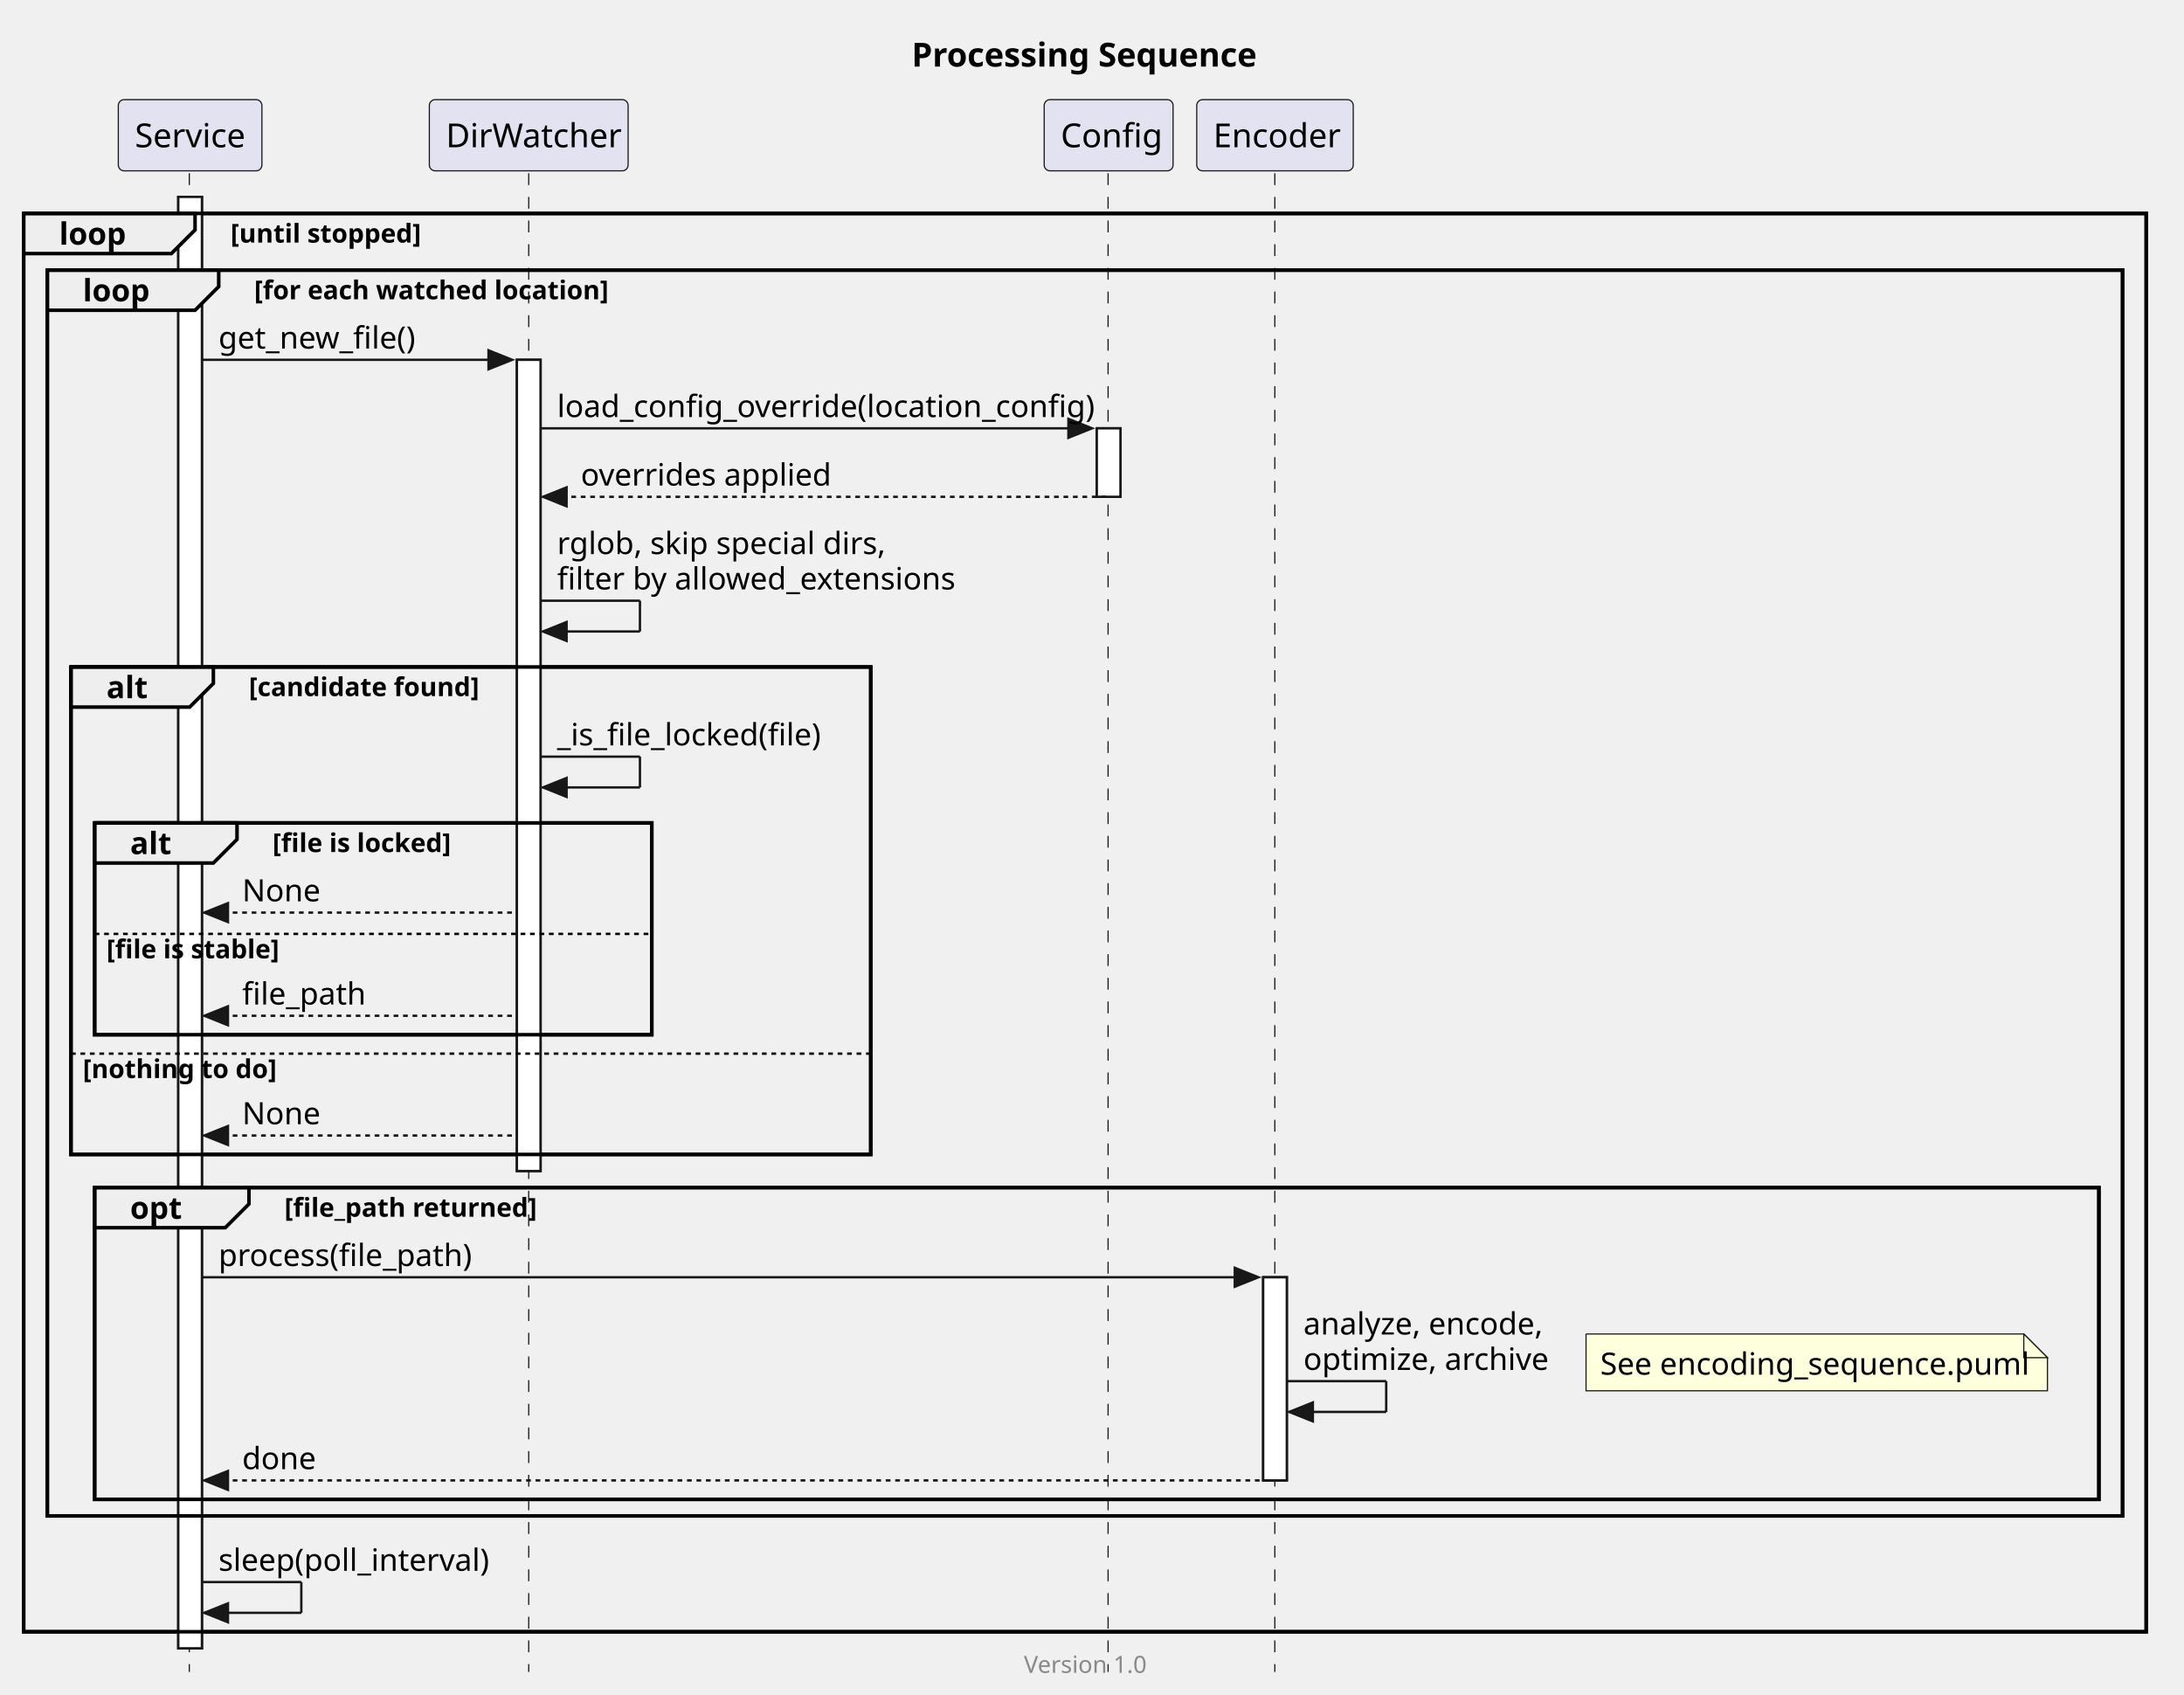
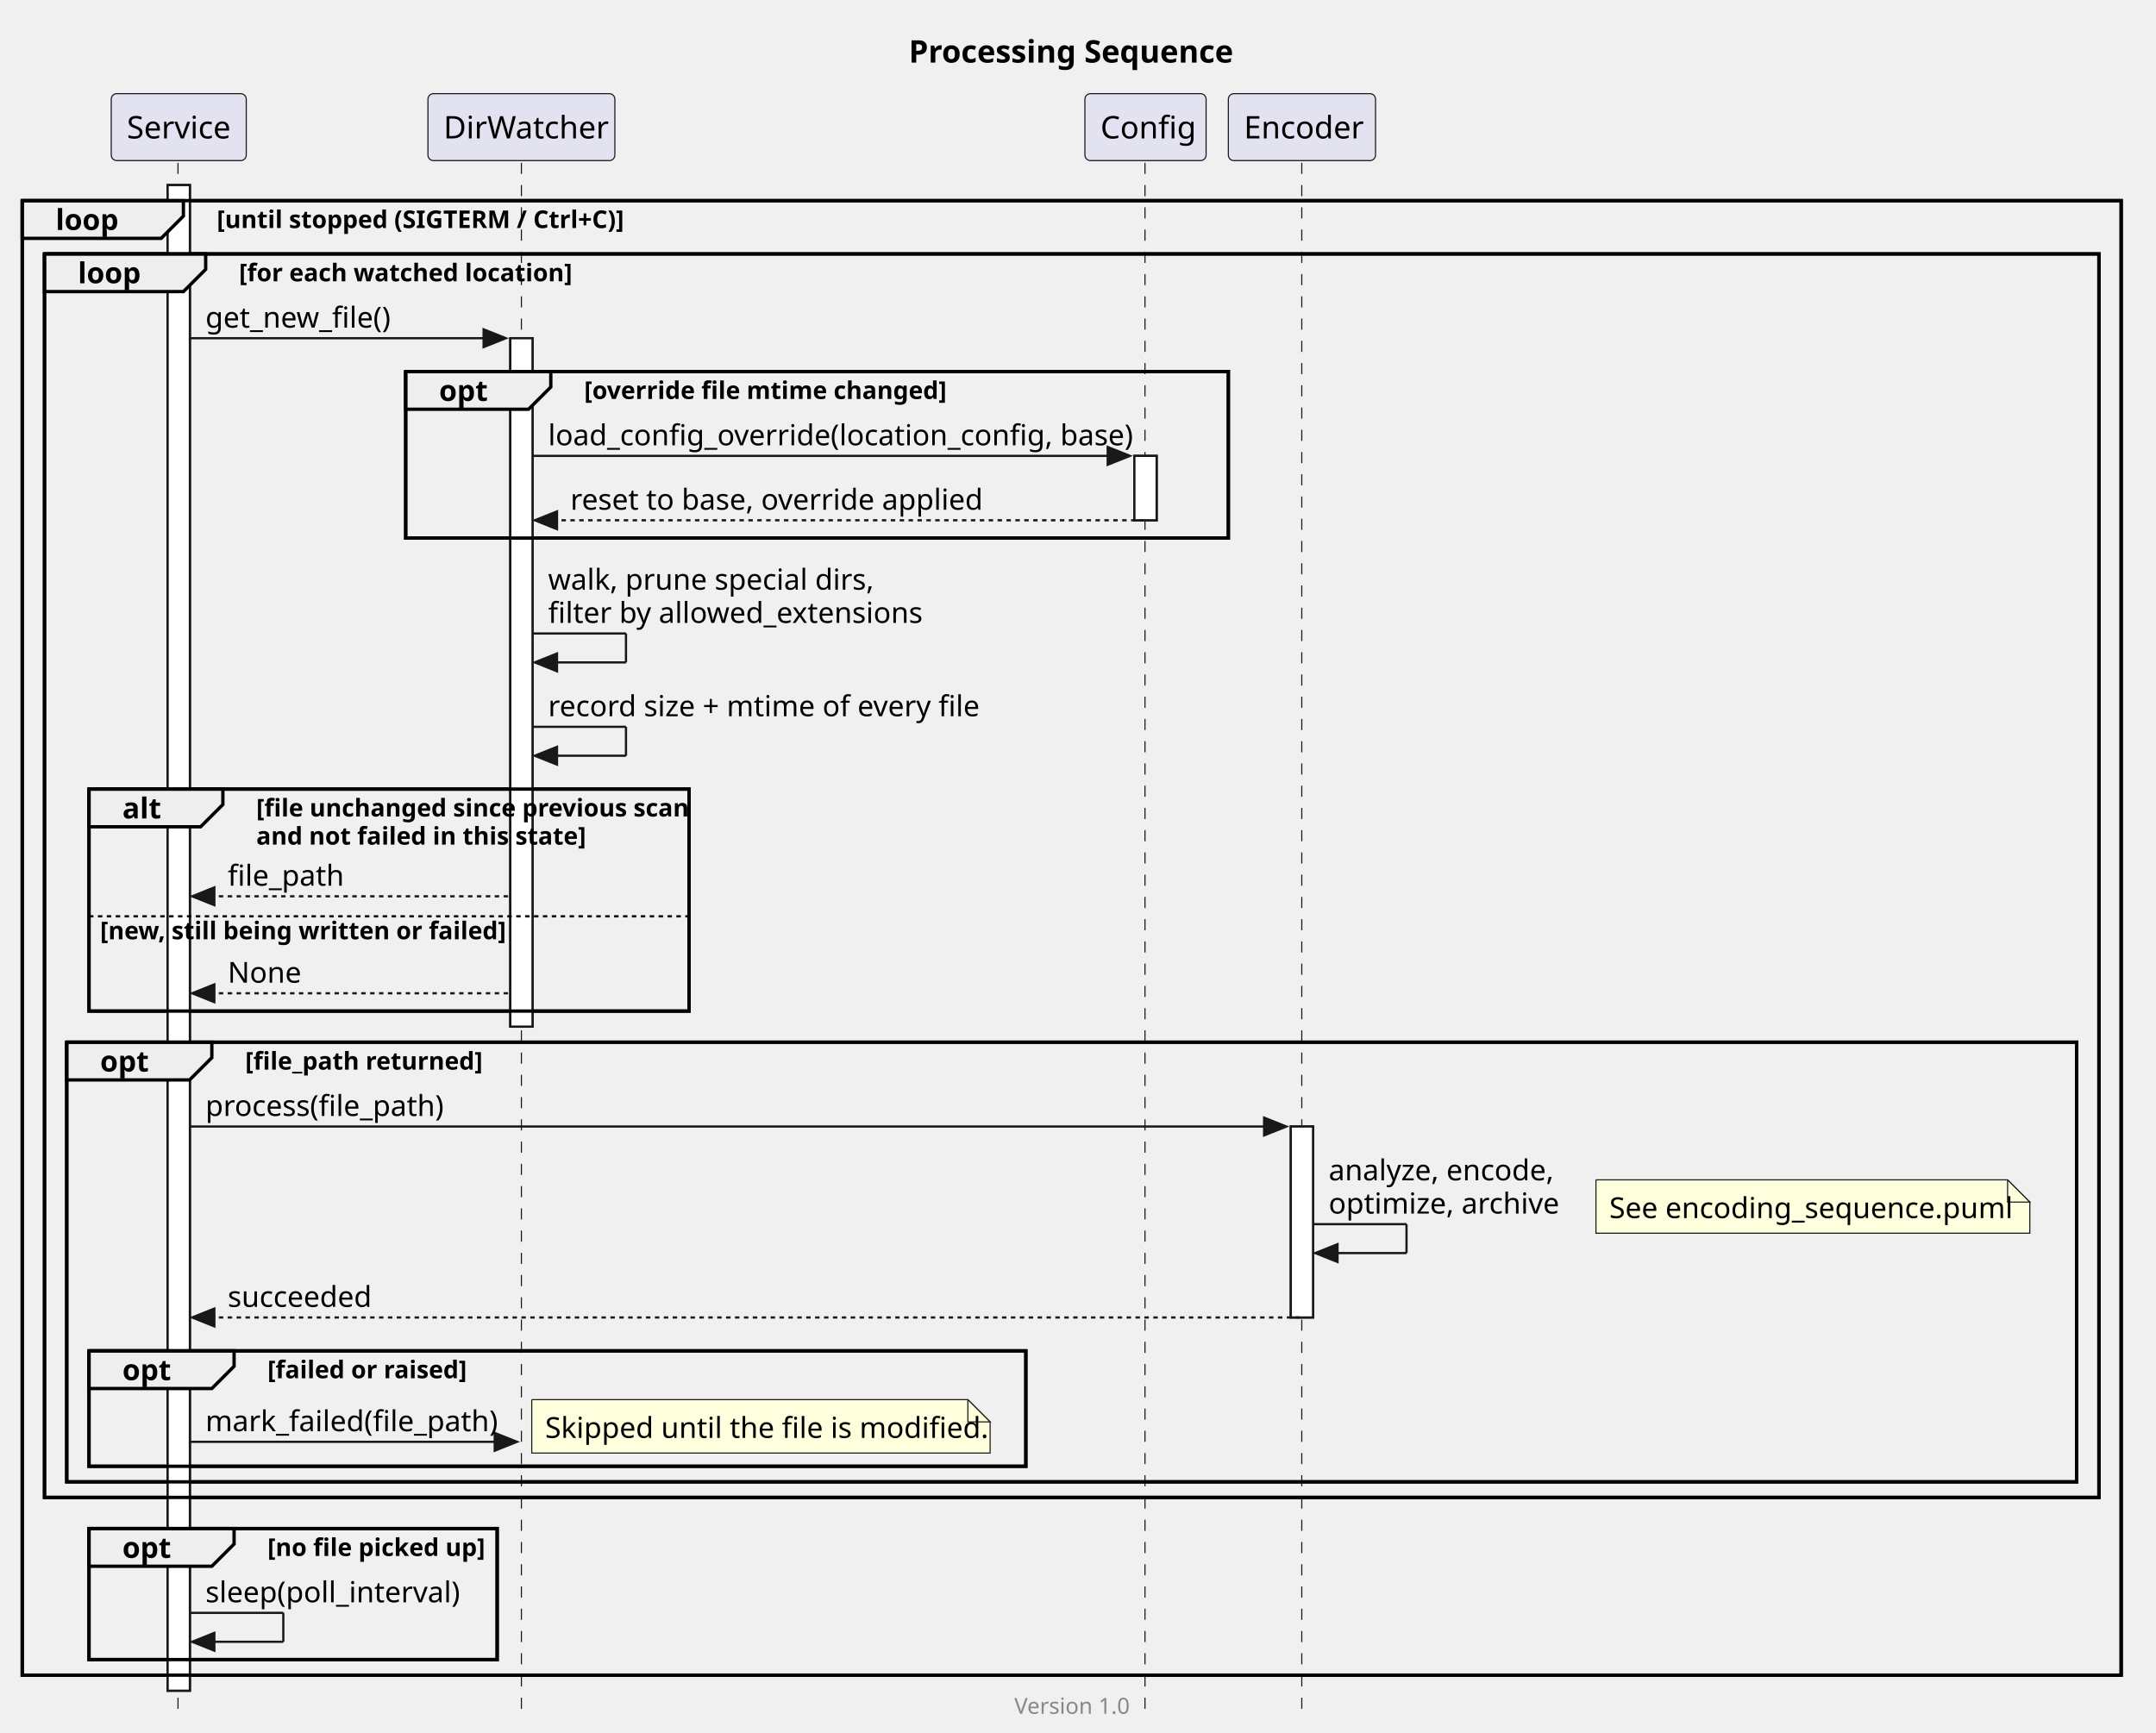
- <svg xmlns="http://www.w3.org/2000/svg" contentStyleType="text/css" data-diagram-type="SEQUENCE" height="716px" preserveAspectRatio="none" style="width:923px;height:716px;background:#FFFFFF;" version="1.1" viewBox="0 0 923 716" width="923px" zoomAndPan="magnify">
+ <svg xmlns="http://www.w3.org/2000/svg" contentStyleType="text/css" data-diagram-type="SEQUENCE" height="779px" preserveAspectRatio="none" style="width:969px;height:779px;background:#FFFFFF;" version="1.1" viewBox="0 0 969 779" width="969px" zoomAndPan="magnify">
  <defs />
  <g>
    <g class="title" data-source-line="2">
-       <text fill="#000000" font-family="sans-serif" font-size="14" font-weight="700" lengthAdjust="spacing" textLength="145.503" x="385.269" y="28.132">Processing Sequence</text>
+       <text fill="#000000" font-family="sans-serif" font-size="14" font-weight="700" lengthAdjust="spacing" textLength="145.503" x="408.423" y="28.132">Processing Sequence</text>
    </g>
    <g>
-       <rect fill="#FFFFFF" height="613.324" style="stroke:#181818;stroke-width:1;" width="10" x="75.341" y="83.197" />
+       <rect fill="#FFFFFF" height="676.87" style="stroke:#181818;stroke-width:1;" width="10" x="75.341" y="83.197" />
    </g>
    <g>
-       <rect fill="#FFFFFF" height="342.785" style="stroke:#181818;stroke-width:1;" width="10" x="218.451" y="152.043" />
+       <rect fill="#FFFFFF" height="309.485" style="stroke:#181818;stroke-width:1;" width="10" x="229.346" y="152.043" />
    </g>
    <g>
-       <rect fill="#FFFFFF" height="28.949" style="stroke:#181818;stroke-width:1;" width="10" x="463.532" y="180.992" />
+       <rect fill="#FFFFFF" height="28.949" style="stroke:#181818;stroke-width:1;" width="10" x="509.84" y="204.941" />
    </g>
    <g>
-       <rect fill="#FFFFFF" height="85.846" style="stroke:#181818;stroke-width:1;" width="10" x="533.838" y="539.726" />
+       <rect fill="#FFFFFF" height="85.846" style="stroke:#181818;stroke-width:1;" width="10" x="580.146" y="506.426" />
    </g>
-     <rect fill="none" height="599.324" style="stroke:#000000;stroke-width:1.5;" width="897.042" x="10" y="90.197" />
-     <rect fill="none" height="526.426" style="stroke:#000000;stroke-width:1.5;" width="877.042" x="20" y="114.146" />
-     <rect fill="none" height="205.99" style="stroke:#000000;stroke-width:1.5;" width="338.002" x="30" y="281.838" />
-     <rect fill="none" height="89.495" style="stroke:#000000;stroke-width:1.5;" width="235.455" x="40" y="347.736" />
-     <rect fill="none" height="131.744" style="stroke:#000000;stroke-width:1.5;" width="847.042" x="40" y="501.829" />
+     <rect fill="none" height="662.87" style="stroke:#000000;stroke-width:1.5;" width="943.35" x="10" y="90.197" />
+     <rect fill="none" height="559.024" style="stroke:#000000;stroke-width:1.5;" width="923.35" x="20" y="114.146" />
+     <rect fill="none" height="74.846" style="stroke:#000000;stroke-width:1.5;" width="369.732" x="182.342" y="167.043" />
+     <rect fill="none" height="99.793" style="stroke:#000000;stroke-width:1.5;" width="269.668" x="40" y="354.736" />
+     <rect fill="none" height="197.641" style="stroke:#000000;stroke-width:1.5;" width="903.35" x="30" y="468.529" />
+     <rect fill="none" height="51.898" style="stroke:#000000;stroke-width:1.5;" width="421.059" x="40" y="607.273" />
+     <rect fill="none" height="58.898" style="stroke:#000000;stroke-width:1.5;" width="183.451" x="40" y="687.17" />
    <g class="participant-lifeline" data-entity-uid="part1" data-qualified-name="service" data-source-line="7" id="part1-lifeline">
      <g>
-         <rect fill="#000000" fill-opacity="0" height="633.324" width="8" x="76.341" y="73.197" />
-         <line style="stroke:#181818;stroke-width:0.5;stroke-dasharray:5,5;" x1="80" x2="80" y1="73.197" y2="706.521" />
+         <rect fill="#000000" fill-opacity="0" height="696.87" width="8" x="76.341" y="73.197" />
+         <line style="stroke:#181818;stroke-width:0.5;stroke-dasharray:5,5;" x1="80" x2="80" y1="73.197" y2="770.067" />
      </g>
    </g>
    <g class="participant-lifeline" data-entity-uid="part2" data-qualified-name="watcher" data-source-line="8" id="part2-lifeline">
      <g>
-         <rect fill="#000000" fill-opacity="0" height="633.324" width="8" x="219.451" y="73.197" />
-         <line style="stroke:#181818;stroke-width:0.5;stroke-dasharray:5,5;" x1="223.448" x2="223.448" y1="73.197" y2="706.521" />
+         <rect fill="#000000" fill-opacity="0" height="696.87" width="8" x="230.346" y="73.197" />
+         <line style="stroke:#181818;stroke-width:0.5;stroke-dasharray:5,5;" x1="234.342" x2="234.342" y1="73.197" y2="770.067" />
      </g>
    </g>
    <g class="participant-lifeline" data-entity-uid="part3" data-qualified-name="config" data-source-line="9" id="part3-lifeline">
      <g>
-         <rect fill="#000000" fill-opacity="0" height="633.324" width="8" x="464.532" y="73.197" />
-         <line style="stroke:#181818;stroke-width:0.5;stroke-dasharray:5,5;" x1="468.297" x2="468.297" y1="73.197" y2="706.521" />
+         <rect fill="#000000" fill-opacity="0" height="696.87" width="8" x="510.84" y="73.197" />
+         <line style="stroke:#181818;stroke-width:0.5;stroke-dasharray:5,5;" x1="514.606" x2="514.606" y1="73.197" y2="770.067" />
      </g>
    </g>
    <g class="participant-lifeline" data-entity-uid="part4" data-qualified-name="encoder" data-source-line="10" id="part4-lifeline">
      <g>
-         <rect fill="#000000" fill-opacity="0" height="633.324" width="8" x="534.838" y="73.197" />
-         <line style="stroke:#181818;stroke-width:0.5;stroke-dasharray:5,5;" x1="538.766" x2="538.766" y1="73.197" y2="706.521" />
+         <rect fill="#000000" fill-opacity="0" height="696.87" width="8" x="581.146" y="73.197" />
+         <line style="stroke:#181818;stroke-width:0.5;stroke-dasharray:5,5;" x1="585.074" x2="585.074" y1="73.197" y2="770.067" />
      </g>
    </g>
    <g class="participant participant-head" data-entity-uid="part1" data-qualified-name="service" data-source-line="7" id="part1-head">
      <rect fill="#E2E2F0" height="30.099" rx="2.5" ry="2.5" style="stroke:#181818;stroke-width:0.5;" width="60.683" x="50" y="42.099" />
      <text fill="#000000" font-family="sans-serif" font-size="14" lengthAdjust="spacing" textLength="46.683" x="57" y="62.23">Service</text>
    </g>
    <g class="participant participant-head" data-entity-uid="part2" data-qualified-name="watcher" data-source-line="8" id="part2-head">
-       <rect fill="#E2E2F0" height="30.099" rx="2.5" ry="2.5" style="stroke:#181818;stroke-width:0.5;" width="84.007" x="181.448" y="42.099" />
-       <text fill="#000000" font-family="sans-serif" font-size="14" lengthAdjust="spacing" textLength="70.007" x="188.448" y="62.23">DirWatcher</text>
+       <rect fill="#E2E2F0" height="30.099" rx="2.5" ry="2.5" style="stroke:#181818;stroke-width:0.5;" width="84.007" x="192.342" y="42.099" />
+       <text fill="#000000" font-family="sans-serif" font-size="14" lengthAdjust="spacing" textLength="70.007" x="199.342" y="62.23">DirWatcher</text>
    </g>
    <g class="participant participant-head" data-entity-uid="part3" data-qualified-name="config" data-source-line="9" id="part3-head">
-       <rect fill="#E2E2F0" height="30.099" rx="2.5" ry="2.5" style="stroke:#181818;stroke-width:0.5;" width="54.469" x="441.297" y="42.099" />
-       <text fill="#000000" font-family="sans-serif" font-size="14" lengthAdjust="spacing" textLength="40.469" x="448.297" y="62.23">Config</text>
+       <rect fill="#E2E2F0" height="30.099" rx="2.5" ry="2.5" style="stroke:#181818;stroke-width:0.5;" width="54.469" x="487.606" y="42.099" />
+       <text fill="#000000" font-family="sans-serif" font-size="14" lengthAdjust="spacing" textLength="40.469" x="494.606" y="62.23">Config</text>
    </g>
    <g class="participant participant-head" data-entity-uid="part4" data-qualified-name="encoder" data-source-line="10" id="part4-head">
-       <rect fill="#E2E2F0" height="30.099" rx="2.5" ry="2.5" style="stroke:#181818;stroke-width:0.5;" width="66.144" x="505.766" y="42.099" />
-       <text fill="#000000" font-family="sans-serif" font-size="14" lengthAdjust="spacing" textLength="52.145" x="512.766" y="62.23">Encoder</text>
+       <rect fill="#E2E2F0" height="30.099" rx="2.5" ry="2.5" style="stroke:#181818;stroke-width:0.5;" width="66.144" x="552.074" y="42.099" />
+       <text fill="#000000" font-family="sans-serif" font-size="14" lengthAdjust="spacing" textLength="52.145" x="559.074" y="62.23">Encoder</text>
    </g>
    <g>
-       <rect fill="#FFFFFF" height="613.324" style="stroke:#181818;stroke-width:1;" width="10" x="75.341" y="83.197" />
+       <rect fill="#FFFFFF" height="676.87" style="stroke:#181818;stroke-width:1;" width="10" x="75.341" y="83.197" />
    </g>
    <g>
-       <rect fill="#FFFFFF" height="342.785" style="stroke:#181818;stroke-width:1;" width="10" x="218.451" y="152.043" />
+       <rect fill="#FFFFFF" height="309.485" style="stroke:#181818;stroke-width:1;" width="10" x="229.346" y="152.043" />
    </g>
    <g>
-       <rect fill="#FFFFFF" height="28.949" style="stroke:#181818;stroke-width:1;" width="10" x="463.532" y="180.992" />
+       <rect fill="#FFFFFF" height="28.949" style="stroke:#181818;stroke-width:1;" width="10" x="509.84" y="204.941" />
    </g>
    <g>
-       <rect fill="#FFFFFF" height="85.846" style="stroke:#181818;stroke-width:1;" width="10" x="533.838" y="539.726" />
+       <rect fill="#FFFFFF" height="85.846" style="stroke:#181818;stroke-width:1;" width="10" x="580.146" y="506.426" />
    </g>
    <path d="M10,90.197 L82.435,90.197 L82.435,97.146 L72.435,107.146 L10,107.146 L10,90.197" fill="#EEEEEE" style="stroke:#000000;stroke-width:1.5;" />
-     <rect fill="none" height="599.324" style="stroke:#000000;stroke-width:1.5;" width="897.042" x="10" y="90.197" />
+     <rect fill="none" height="662.87" style="stroke:#000000;stroke-width:1.5;" width="943.35" x="10" y="90.197" />
    <text fill="#000000" font-family="sans-serif" font-size="13" font-weight="700" lengthAdjust="spacing" textLength="27.435" x="25" y="103.391">loop</text>
-     <text fill="#000000" font-family="sans-serif" font-size="11" font-weight="700" lengthAdjust="spacing" textLength="76.372" x="97.435" y="102.515">[until stopped]</text>
+     <text fill="#000000" font-family="sans-serif" font-size="11" font-weight="700" lengthAdjust="spacing" textLength="179.346" x="97.435" y="102.515">[until stopped (SIGTERM / Ctrl+C)]</text>
    <path d="M20,114.146 L92.435,114.146 L92.435,121.095 L82.435,131.095 L20,131.095 L20,114.146" fill="#EEEEEE" style="stroke:#000000;stroke-width:1.5;" />
-     <rect fill="none" height="526.426" style="stroke:#000000;stroke-width:1.5;" width="877.042" x="20" y="114.146" />
+     <rect fill="none" height="559.024" style="stroke:#000000;stroke-width:1.5;" width="923.35" x="20" y="114.146" />
    <text fill="#000000" font-family="sans-serif" font-size="13" font-weight="700" lengthAdjust="spacing" textLength="27.435" x="35" y="127.34">loop</text>
    <text fill="#000000" font-family="sans-serif" font-size="11" font-weight="700" lengthAdjust="spacing" textLength="142.409" x="107.435" y="126.464">[for each watched location]</text>
    <g class="message" data-entity-1="part1" data-entity-2="part2" data-source-line="16" id="msg1">
-       <polygon fill="#181818" points="206.451,148.043,216.451,152.043,206.451,156.043" style="stroke:#181818;stroke-width:1;stroke-linejoin:miter;stroke-miterlimit:10;" />
-       <line style="stroke:#181818;stroke-width:1;" x1="85.341" x2="212.451" y1="152.043" y2="152.043" />
+       <polygon fill="#181818" points="217.346,148.043,227.346,152.043,217.346,156.043" style="stroke:#181818;stroke-width:1;stroke-linejoin:miter;stroke-miterlimit:10;" />
+       <line style="stroke:#181818;stroke-width:1;" x1="85.341" x2="223.346" y1="152.043" y2="152.043" />
      <text fill="#000000" font-family="sans-serif" font-size="13" lengthAdjust="spacing" textLength="81.656" x="92.341" y="147.289">get_new_file()</text>
    </g>
-     <g class="message" data-entity-1="part2" data-entity-2="part3" data-source-line="19" id="msg2">
-       <polygon fill="#181818" points="451.532,176.992,461.532,180.992,451.532,184.992" style="stroke:#181818;stroke-width:1;stroke-linejoin:miter;stroke-miterlimit:10;" />
-       <line style="stroke:#181818;stroke-width:1;" x1="228.451" x2="457.532" y1="180.992" y2="180.992" />
-       <text fill="#000000" font-family="sans-serif" font-size="13" lengthAdjust="spacing" textLength="216.081" x="235.451" y="176.237">load_config_override(location_config)</text>
+     <path d="M182.342,167.043 L247.553,167.043 L247.553,173.992 L237.553,183.992 L182.342,183.992 L182.342,167.043" fill="#EEEEEE" style="stroke:#000000;stroke-width:1.5;" />
+     <rect fill="none" height="74.846" style="stroke:#000000;stroke-width:1.5;" width="369.732" x="182.342" y="167.043" />
+     <text fill="#000000" font-family="sans-serif" font-size="13" font-weight="700" lengthAdjust="spacing" textLength="20.211" x="197.342" y="180.237">opt</text>
+     <text fill="#000000" font-family="sans-serif" font-size="11" font-weight="700" lengthAdjust="spacing" textLength="153.425" x="262.553" y="179.361">[override file mtime changed]</text>
+     <g class="message" data-entity-1="part2" data-entity-2="part3" data-source-line="20" id="msg2">
+       <polygon fill="#181818" points="497.84,200.941,507.84,204.941,497.84,208.941" style="stroke:#181818;stroke-width:1;stroke-linejoin:miter;stroke-miterlimit:10;" />
+       <line style="stroke:#181818;stroke-width:1;" x1="239.346" x2="503.84" y1="204.941" y2="204.941" />
+       <text fill="#000000" font-family="sans-serif" font-size="13" lengthAdjust="spacing" textLength="251.494" x="246.346" y="200.186">load_config_override(location_config, base)</text>
    </g>
-     <g class="message" data-entity-1="part3" data-entity-2="part2" data-source-line="21" id="msg3">
-       <polygon fill="#181818" points="239.451,205.941,229.451,209.941,239.451,213.941" style="stroke:#181818;stroke-width:1;stroke-linejoin:miter;stroke-miterlimit:10;" />
-       <line style="stroke:#181818;stroke-width:1;stroke-dasharray:2,2;" x1="233.451" x2="467.532" y1="209.941" y2="209.941" />
-       <text fill="#000000" font-family="sans-serif" font-size="13" lengthAdjust="spacing" textLength="99.004" x="245.451" y="205.186">overrides applied</text>
+     <g class="message" data-entity-1="part3" data-entity-2="part2" data-source-line="22" id="msg3">
+       <polygon fill="#181818" points="250.346,229.89,240.346,233.89,250.346,237.89" style="stroke:#181818;stroke-width:1;stroke-linejoin:miter;stroke-miterlimit:10;" />
+       <line style="stroke:#181818;stroke-width:1;stroke-dasharray:2,2;" x1="244.346" x2="513.84" y1="233.89" y2="233.89" />
+       <text fill="#000000" font-family="sans-serif" font-size="13" lengthAdjust="spacing" textLength="174.884" x="256.346" y="229.135">reset to base, override applied</text>
    </g>
-     <g class="message" data-entity-1="part2" data-entity-2="part2" data-source-line="24" id="msg4">
-       <line style="stroke:#181818;stroke-width:1;" x1="228.451" x2="270.451" y1="253.838" y2="253.838" />
-       <line style="stroke:#181818;stroke-width:1;" x1="270.451" x2="270.451" y1="253.838" y2="266.838" />
-       <line style="stroke:#181818;stroke-width:1;" x1="229.451" x2="270.451" y1="266.838" y2="266.838" />
-       <polygon fill="#181818" points="239.451,262.838,229.451,266.838,239.451,270.838" style="stroke:#181818;stroke-width:1;stroke-linejoin:miter;stroke-miterlimit:10;" />
-       <text fill="#000000" font-family="sans-serif" font-size="13" lengthAdjust="spacing" textLength="131.498" x="235.451" y="234.135">rglob, skip special dirs,</text>
-       <text fill="#000000" font-family="sans-serif" font-size="13" lengthAdjust="spacing" textLength="158.977" x="235.451" y="249.083">filter by allowed_extensions</text>
+     <g class="message" data-entity-1="part2" data-entity-2="part2" data-source-line="26" id="msg4">
+       <line style="stroke:#181818;stroke-width:1;" x1="239.346" x2="281.346" y1="284.787" y2="284.787" />
+       <line style="stroke:#181818;stroke-width:1;" x1="281.346" x2="281.346" y1="284.787" y2="297.787" />
+       <line style="stroke:#181818;stroke-width:1;" x1="240.346" x2="281.346" y1="297.787" y2="297.787" />
+       <polygon fill="#181818" points="250.346,293.787,240.346,297.787,250.346,301.787" style="stroke:#181818;stroke-width:1;stroke-linejoin:miter;stroke-miterlimit:10;" />
+       <text fill="#000000" font-family="sans-serif" font-size="13" lengthAdjust="spacing" textLength="138.728" x="246.346" y="265.084">walk, prune special dirs,</text>
+       <text fill="#000000" font-family="sans-serif" font-size="13" lengthAdjust="spacing" textLength="158.977" x="246.346" y="280.032">filter by allowed_extensions</text>
    </g>
-     <path d="M30,281.838 L90.171,281.838 L90.171,288.787 L80.171,298.787 L30,298.787 L30,281.838" fill="#EEEEEE" style="stroke:#000000;stroke-width:1.5;" />
-     <rect fill="none" height="205.99" style="stroke:#000000;stroke-width:1.5;" width="338.002" x="30" y="281.838" />
-     <text fill="#000000" font-family="sans-serif" font-size="13" font-weight="700" lengthAdjust="spacing" textLength="15.171" x="45" y="295.032">alt</text>
-     <text fill="#000000" font-family="sans-serif" font-size="11" font-weight="700" lengthAdjust="spacing" textLength="92.27" x="105.171" y="294.156">[candidate found]</text>
    <g class="message" data-entity-1="part2" data-entity-2="part2" data-source-line="27" id="msg5">
-       <line style="stroke:#181818;stroke-width:1;" x1="228.451" x2="270.451" y1="319.736" y2="319.736" />
-       <line style="stroke:#181818;stroke-width:1;" x1="270.451" x2="270.451" y1="319.736" y2="332.736" />
-       <line style="stroke:#181818;stroke-width:1;" x1="229.451" x2="270.451" y1="332.736" y2="332.736" />
-       <polygon fill="#181818" points="239.451,328.736,229.451,332.736,239.451,336.736" style="stroke:#181818;stroke-width:1;stroke-linejoin:miter;stroke-miterlimit:10;" />
-       <text fill="#000000" font-family="sans-serif" font-size="13" lengthAdjust="spacing" textLength="110.551" x="235.451" y="314.981">_is_file_locked(file)</text>
+       <line style="stroke:#181818;stroke-width:1;" x1="239.346" x2="281.346" y1="326.736" y2="326.736" />
+       <line style="stroke:#181818;stroke-width:1;" x1="281.346" x2="281.346" y1="326.736" y2="339.736" />
+       <line style="stroke:#181818;stroke-width:1;" x1="240.346" x2="281.346" y1="339.736" y2="339.736" />
+       <polygon fill="#181818" points="250.346,335.736,240.346,339.736,250.346,343.736" style="stroke:#181818;stroke-width:1;stroke-linejoin:miter;stroke-miterlimit:10;" />
+       <text fill="#000000" font-family="sans-serif" font-size="13" lengthAdjust="spacing" textLength="183.866" x="246.346" y="321.981">record size + mtime of every file</text>
    </g>
-     <path d="M40,347.736 L100.171,347.736 L100.171,354.685 L90.171,364.685 L40,364.685 L40,347.736" fill="#EEEEEE" style="stroke:#000000;stroke-width:1.5;" />
-     <rect fill="none" height="89.495" style="stroke:#000000;stroke-width:1.5;" width="235.455" x="40" y="347.736" />
-     <text fill="#000000" font-family="sans-serif" font-size="13" font-weight="700" lengthAdjust="spacing" textLength="15.171" x="55" y="360.93">alt</text>
-     <text fill="#000000" font-family="sans-serif" font-size="11" font-weight="700" lengthAdjust="spacing" textLength="73.353" x="115.171" y="360.054">[file is locked]</text>
-     <g class="message" data-entity-1="part2" data-entity-2="part1" data-source-line="29" id="msg6">
-       <polygon fill="#181818" points="96.341,381.633,86.341,385.633,96.341,389.633" style="stroke:#181818;stroke-width:1;stroke-linejoin:miter;stroke-miterlimit:10;" />
-       <line style="stroke:#181818;stroke-width:1;stroke-dasharray:2,2;" x1="90.341" x2="217.451" y1="385.633" y2="385.633" />
-       <text fill="#000000" font-family="sans-serif" font-size="13" lengthAdjust="spacing" textLength="31.078" x="102.341" y="380.878">None</text>
+     <path d="M40,354.736 L100.171,354.736 L100.171,361.685 L90.171,371.685 L40,371.685 L40,354.736" fill="#EEEEEE" style="stroke:#000000;stroke-width:1.5;" />
+     <rect fill="none" height="99.793" style="stroke:#000000;stroke-width:1.5;" width="269.668" x="40" y="354.736" />
+     <text fill="#000000" font-family="sans-serif" font-size="13" font-weight="700" lengthAdjust="spacing" textLength="15.171" x="55" y="367.93">alt</text>
+     <text fill="#000000" font-family="sans-serif" font-size="11" font-weight="700" lengthAdjust="spacing" textLength="189.498" x="115.171" y="367.054">[file unchanged since previous scan</text>
+     <text fill="#000000" font-family="sans-serif" font-size="11" font-weight="700" lengthAdjust="spacing" textLength="139.342" x="115.171" y="379.703">and not failed in this state]</text>
+     <g class="message" data-entity-1="part2" data-entity-2="part1" data-source-line="30" id="msg6">
+       <polygon fill="#181818" points="96.341,398.931,86.341,402.931,96.341,406.931" style="stroke:#181818;stroke-width:1;stroke-linejoin:miter;stroke-miterlimit:10;" />
+       <line style="stroke:#181818;stroke-width:1;stroke-dasharray:2,2;" x1="90.341" x2="228.346" y1="402.931" y2="402.931" />
+       <text fill="#000000" font-family="sans-serif" font-size="13" lengthAdjust="spacing" textLength="49.15" x="102.341" y="398.176">file_path</text>
    </g>
-     <line style="stroke:#000000;stroke-width:1;stroke-dasharray:2,2;" x1="40" x2="275.455" y1="394.633" y2="394.633" />
-     <text fill="#000000" font-family="sans-serif" font-size="11" font-weight="700" lengthAdjust="spacing" textLength="70.297" x="45" y="404.951">[file is stable]</text>
-     <g class="message" data-entity-1="part2" data-entity-2="part1" data-source-line="31" id="msg7">
-       <polygon fill="#181818" points="96.341,425.231,86.341,429.231,96.341,433.231" style="stroke:#181818;stroke-width:1;stroke-linejoin:miter;stroke-miterlimit:10;" />
-       <line style="stroke:#181818;stroke-width:1;stroke-dasharray:2,2;" x1="90.341" x2="217.451" y1="429.231" y2="429.231" />
-       <text fill="#000000" font-family="sans-serif" font-size="13" lengthAdjust="spacing" textLength="49.15" x="102.341" y="424.476">file_path</text>
+     <line style="stroke:#000000;stroke-width:1;stroke-dasharray:2,2;" x1="40" x2="309.668" y1="411.931" y2="411.931" />
+     <text fill="#000000" font-family="sans-serif" font-size="11" font-weight="700" lengthAdjust="spacing" textLength="171.123" x="45" y="422.249">[new, still being written or failed]</text>
+     <g class="message" data-entity-1="part2" data-entity-2="part1" data-source-line="32" id="msg7">
+       <polygon fill="#181818" points="96.341,442.529,86.341,446.529,96.341,450.529" style="stroke:#181818;stroke-width:1;stroke-linejoin:miter;stroke-miterlimit:10;" />
+       <line style="stroke:#181818;stroke-width:1;stroke-dasharray:2,2;" x1="90.341" x2="228.346" y1="446.529" y2="446.529" />
+       <text fill="#000000" font-family="sans-serif" font-size="13" lengthAdjust="spacing" textLength="31.078" x="102.341" y="441.774">None</text>
    </g>
-     <line style="stroke:#000000;stroke-width:1;stroke-dasharray:2,2;" x1="30" x2="368.002" y1="445.231" y2="445.231" />
-     <text fill="#000000" font-family="sans-serif" font-size="11" font-weight="700" lengthAdjust="spacing" textLength="77.575" x="35" y="455.549">[nothing to do]</text>
-     <g class="message" data-entity-1="part2" data-entity-2="part1" data-source-line="34" id="msg8">
-       <polygon fill="#181818" points="96.341,475.829,86.341,479.829,96.341,483.829" style="stroke:#181818;stroke-width:1;stroke-linejoin:miter;stroke-miterlimit:10;" />
-       <line style="stroke:#181818;stroke-width:1;stroke-dasharray:2,2;" x1="90.341" x2="217.451" y1="479.829" y2="479.829" />
-       <text fill="#000000" font-family="sans-serif" font-size="13" lengthAdjust="spacing" textLength="31.078" x="102.341" y="475.074">None</text>
+     <path d="M30,468.529 L95.211,468.529 L95.211,475.478 L85.211,485.478 L30,485.478 L30,468.529" fill="#EEEEEE" style="stroke:#000000;stroke-width:1.5;" />
+     <rect fill="none" height="197.641" style="stroke:#000000;stroke-width:1.5;" width="903.35" x="30" y="468.529" />
+     <text fill="#000000" font-family="sans-serif" font-size="13" font-weight="700" lengthAdjust="spacing" textLength="20.211" x="45" y="481.723">opt</text>
+     <text fill="#000000" font-family="sans-serif" font-size="11" font-weight="700" lengthAdjust="spacing" textLength="100.23" x="110.211" y="480.847">[file_path returned]</text>
+     <g class="message" data-entity-1="part1" data-entity-2="part4" data-source-line="37" id="msg8">
+       <polygon fill="#181818" points="568.146,502.426,578.146,506.426,568.146,510.426" style="stroke:#181818;stroke-width:1;stroke-linejoin:miter;stroke-miterlimit:10;" />
+       <line style="stroke:#181818;stroke-width:1;" x1="85.341" x2="574.146" y1="506.426" y2="506.426" />
+       <text fill="#000000" font-family="sans-serif" font-size="13" lengthAdjust="spacing" textLength="103.327" x="92.341" y="501.671">process(file_path)</text>
    </g>
-     <path d="M40,501.829 L105.211,501.829 L105.211,508.777 L95.211,518.777 L40,518.777 L40,501.829" fill="#EEEEEE" style="stroke:#000000;stroke-width:1.5;" />
-     <rect fill="none" height="131.744" style="stroke:#000000;stroke-width:1.5;" width="847.042" x="40" y="501.829" />
-     <text fill="#000000" font-family="sans-serif" font-size="13" font-weight="700" lengthAdjust="spacing" textLength="20.211" x="55" y="515.023">opt</text>
-     <text fill="#000000" font-family="sans-serif" font-size="11" font-weight="700" lengthAdjust="spacing" textLength="100.23" x="120.211" y="514.146">[file_path returned]</text>
-     <g class="message" data-entity-1="part1" data-entity-2="part4" data-source-line="39" id="msg9">
-       <polygon fill="#181818" points="521.838,535.726,531.838,539.726,521.838,543.726" style="stroke:#181818;stroke-width:1;stroke-linejoin:miter;stroke-miterlimit:10;" />
-       <line style="stroke:#181818;stroke-width:1;" x1="85.341" x2="527.838" y1="539.726" y2="539.726" />
-       <text fill="#000000" font-family="sans-serif" font-size="13" lengthAdjust="spacing" textLength="103.327" x="92.341" y="534.971">process(file_path)</text>
+     <g class="message" data-entity-1="part4" data-entity-2="part4" data-source-line="39" id="msg9">
+       <line style="stroke:#181818;stroke-width:1;" x1="590.146" x2="632.146" y1="550.324" y2="550.324" />
+       <line style="stroke:#181818;stroke-width:1;" x1="632.146" x2="632.146" y1="550.324" y2="563.324" />
+       <line style="stroke:#181818;stroke-width:1;" x1="591.146" x2="632.146" y1="563.324" y2="563.324" />
+       <polygon fill="#181818" points="601.146,559.324,591.146,563.324,601.146,567.324" style="stroke:#181818;stroke-width:1;stroke-linejoin:miter;stroke-miterlimit:10;" />
+       <text fill="#000000" font-family="sans-serif" font-size="13" lengthAdjust="spacing" textLength="98.293" x="597.146" y="530.62">analyze, encode,</text>
+       <text fill="#000000" font-family="sans-serif" font-size="13" lengthAdjust="spacing" textLength="97.538" x="597.146" y="545.569">optimize, archive</text>
    </g>
-     <g class="message" data-entity-1="part4" data-entity-2="part4" data-source-line="41" id="msg10">
-       <line style="stroke:#181818;stroke-width:1;" x1="543.838" x2="585.838" y1="583.624" y2="583.624" />
-       <line style="stroke:#181818;stroke-width:1;" x1="585.838" x2="585.838" y1="583.624" y2="596.624" />
-       <line style="stroke:#181818;stroke-width:1;" x1="544.838" x2="585.838" y1="596.624" y2="596.624" />
-       <polygon fill="#181818" points="554.838,592.624,544.838,596.624,554.838,600.624" style="stroke:#181818;stroke-width:1;stroke-linejoin:miter;stroke-miterlimit:10;" />
-       <text fill="#000000" font-family="sans-serif" font-size="13" lengthAdjust="spacing" textLength="98.293" x="550.838" y="563.92">analyze, encode,</text>
-       <text fill="#000000" font-family="sans-serif" font-size="13" lengthAdjust="spacing" textLength="97.538" x="550.838" y="578.869">optimize, archive</text>
+     <path d="M717.293,530.401 L717.293,554.401 L912.293,554.401 L912.293,540.401 L902.293,530.401 L717.293,530.401" fill="#FEFFDD" style="stroke:#181818;stroke-width:0.5;" />
+     <path d="M902.293,530.401 L902.293,540.401 L912.293,540.401 L902.293,530.401" fill="#FEFFDD" style="stroke:#181818;stroke-width:0.5;" />
+     <text fill="#000000" font-family="sans-serif" font-size="13" lengthAdjust="spacing" textLength="174.91" x="723.293" y="547.595">See encoding_sequence.puml</text>
+     <g class="message" data-entity-1="part4" data-entity-2="part1" data-source-line="41" id="msg11">
+       <polygon fill="#181818" points="96.341,588.273,86.341,592.273,96.341,596.273" style="stroke:#181818;stroke-width:1;stroke-linejoin:miter;stroke-miterlimit:10;" />
+       <line style="stroke:#181818;stroke-width:1;stroke-dasharray:2,2;" x1="90.341" x2="584.146" y1="592.273" y2="592.273" />
+       <text fill="#000000" font-family="sans-serif" font-size="13" lengthAdjust="spacing" textLength="62.88" x="102.341" y="587.518">succeeded</text>
    </g>
-     <path d="M670.293,563.7 L670.293,587.7 L865.293,587.7 L865.293,573.7 L855.293,563.7 L670.293,563.7" fill="#FEFFDD" style="stroke:#181818;stroke-width:0.5;" />
-     <path d="M855.293,563.7 L855.293,573.7 L865.293,573.7 L855.293,563.7" fill="#FEFFDD" style="stroke:#181818;stroke-width:0.5;" />
-     <text fill="#000000" font-family="sans-serif" font-size="13" lengthAdjust="spacing" textLength="174.91" x="676.293" y="580.894">See encoding_sequence.puml</text>
-     <g class="message" data-entity-1="part4" data-entity-2="part1" data-source-line="43" id="msg12">
-       <polygon fill="#181818" points="96.341,621.572,86.341,625.572,96.341,629.572" style="stroke:#181818;stroke-width:1;stroke-linejoin:miter;stroke-miterlimit:10;" />
-       <line style="stroke:#181818;stroke-width:1;stroke-dasharray:2,2;" x1="90.341" x2="537.838" y1="625.572" y2="625.572" />
-       <text fill="#000000" font-family="sans-serif" font-size="13" lengthAdjust="spacing" textLength="28.92" x="102.341" y="620.817">done</text>
+     <path d="M40,607.273 L105.211,607.273 L105.211,614.221 L95.211,624.221 L40,624.221 L40,607.273" fill="#EEEEEE" style="stroke:#000000;stroke-width:1.5;" />
+     <rect fill="none" height="51.898" style="stroke:#000000;stroke-width:1.5;" width="421.059" x="40" y="607.273" />
+     <text fill="#000000" font-family="sans-serif" font-size="13" font-weight="700" lengthAdjust="spacing" textLength="20.211" x="55" y="620.466">opt</text>
+     <text fill="#000000" font-family="sans-serif" font-size="11" font-weight="700" lengthAdjust="spacing" textLength="85.578" x="120.211" y="619.59">[failed or raised]</text>
+     <g class="message" data-entity-1="part1" data-entity-2="part2" data-source-line="45" id="msg12">
+       <polygon fill="#181818" points="222.346,644.17,232.346,648.17,222.346,652.17" style="stroke:#181818;stroke-width:1;stroke-linejoin:miter;stroke-miterlimit:10;" />
+       <line style="stroke:#181818;stroke-width:1;" x1="85.341" x2="228.346" y1="648.17" y2="648.17" />
+       <text fill="#000000" font-family="sans-serif" font-size="13" lengthAdjust="spacing" textLength="125.004" x="92.341" y="643.415">mark_failed(file_path)</text>
    </g>
-     <g class="message" data-entity-1="part1" data-entity-2="part1" data-source-line="48" id="msg13">
-       <line style="stroke:#181818;stroke-width:1;" x1="85.341" x2="127.341" y1="668.521" y2="668.521" />
-       <line style="stroke:#181818;stroke-width:1;" x1="127.341" x2="127.341" y1="668.521" y2="681.521" />
-       <line style="stroke:#181818;stroke-width:1;" x1="86.341" x2="127.341" y1="681.521" y2="681.521" />
-       <polygon fill="#181818" points="96.341,677.521,86.341,681.521,96.341,685.521" style="stroke:#181818;stroke-width:1;stroke-linejoin:miter;stroke-miterlimit:10;" />
-       <text fill="#000000" font-family="sans-serif" font-size="13" lengthAdjust="spacing" textLength="109.11" x="92.341" y="663.766">sleep(poll_interval)</text>
+     <path d="M239,629.221 L239,653.221 L445,653.221 L445,639.221 L435,629.221 L239,629.221" fill="#FEFFDD" style="stroke:#181818;stroke-width:0.5;" />
+     <path d="M435,629.221 L435,639.221 L445,639.221 L435,629.221" fill="#FEFFDD" style="stroke:#181818;stroke-width:0.5;" />
+     <text fill="#000000" font-family="sans-serif" font-size="13" lengthAdjust="spacing" textLength="185.713" x="245" y="646.415">Skipped until the file is modified.</text>
+     <path d="M40,687.17 L105.211,687.17 L105.211,694.119 L95.211,704.119 L40,704.119 L40,687.17" fill="#EEEEEE" style="stroke:#000000;stroke-width:1.5;" />
+     <rect fill="none" height="58.898" style="stroke:#000000;stroke-width:1.5;" width="183.451" x="40" y="687.17" />
+     <text fill="#000000" font-family="sans-serif" font-size="13" font-weight="700" lengthAdjust="spacing" textLength="20.211" x="55" y="700.364">opt</text>
+     <text fill="#000000" font-family="sans-serif" font-size="11" font-weight="700" lengthAdjust="spacing" textLength="94.112" x="120.211" y="699.488">[no file picked up]</text>
+     <g class="message" data-entity-1="part1" data-entity-2="part1" data-source-line="52" id="msg14">
+       <line style="stroke:#181818;stroke-width:1;" x1="85.341" x2="127.341" y1="725.067" y2="725.067" />
+       <line style="stroke:#181818;stroke-width:1;" x1="127.341" x2="127.341" y1="725.067" y2="738.067" />
+       <line style="stroke:#181818;stroke-width:1;" x1="86.341" x2="127.341" y1="738.067" y2="738.067" />
+       <polygon fill="#181818" points="96.341,734.067,86.341,738.067,96.341,742.067" style="stroke:#181818;stroke-width:1;stroke-linejoin:miter;stroke-miterlimit:10;" />
+       <text fill="#000000" font-family="sans-serif" font-size="13" lengthAdjust="spacing" textLength="109.11" x="92.341" y="720.312">sleep(poll_interval)</text>
    </g>
    <g class="footer" data-source-line="3">
-       <text fill="#888888" font-family="sans-serif" font-size="10" lengthAdjust="spacing" textLength="50.586" x="432.728" y="706.901">Version 1.0</text>
+       <text fill="#888888" font-family="sans-serif" font-size="10" lengthAdjust="spacing" textLength="50.586" x="455.882" y="770.447">Version 1.0</text>
    </g>
  </g>
</svg>
